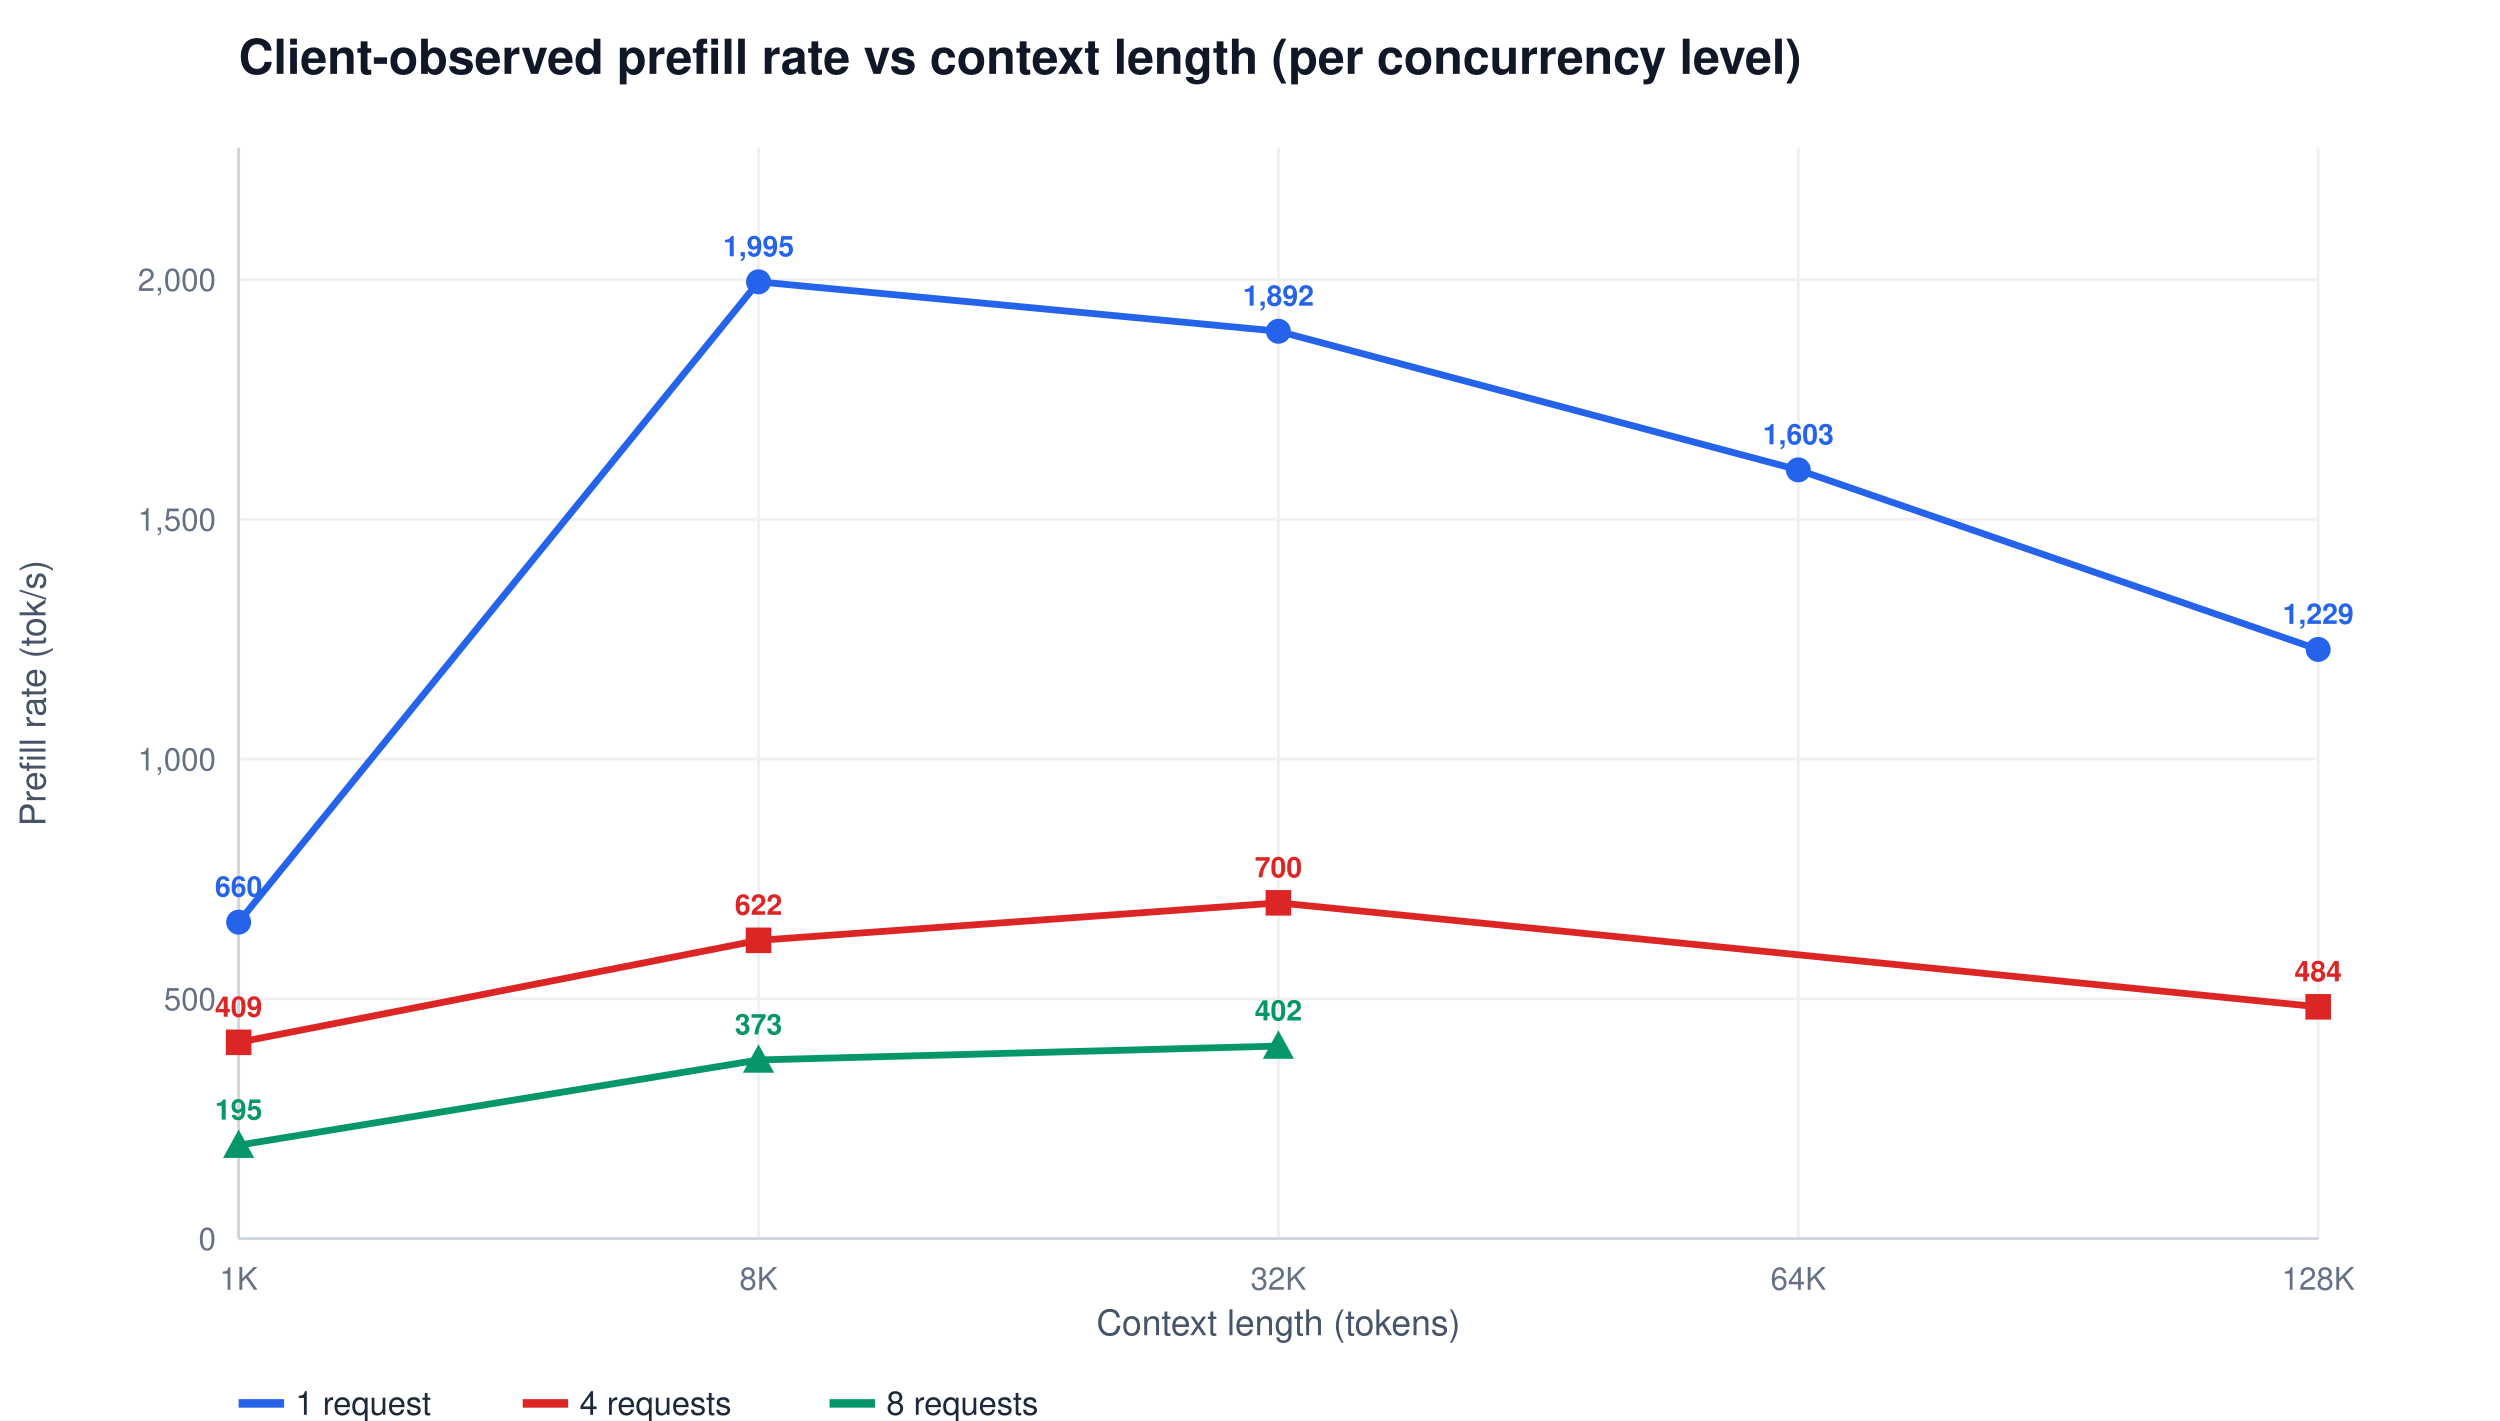
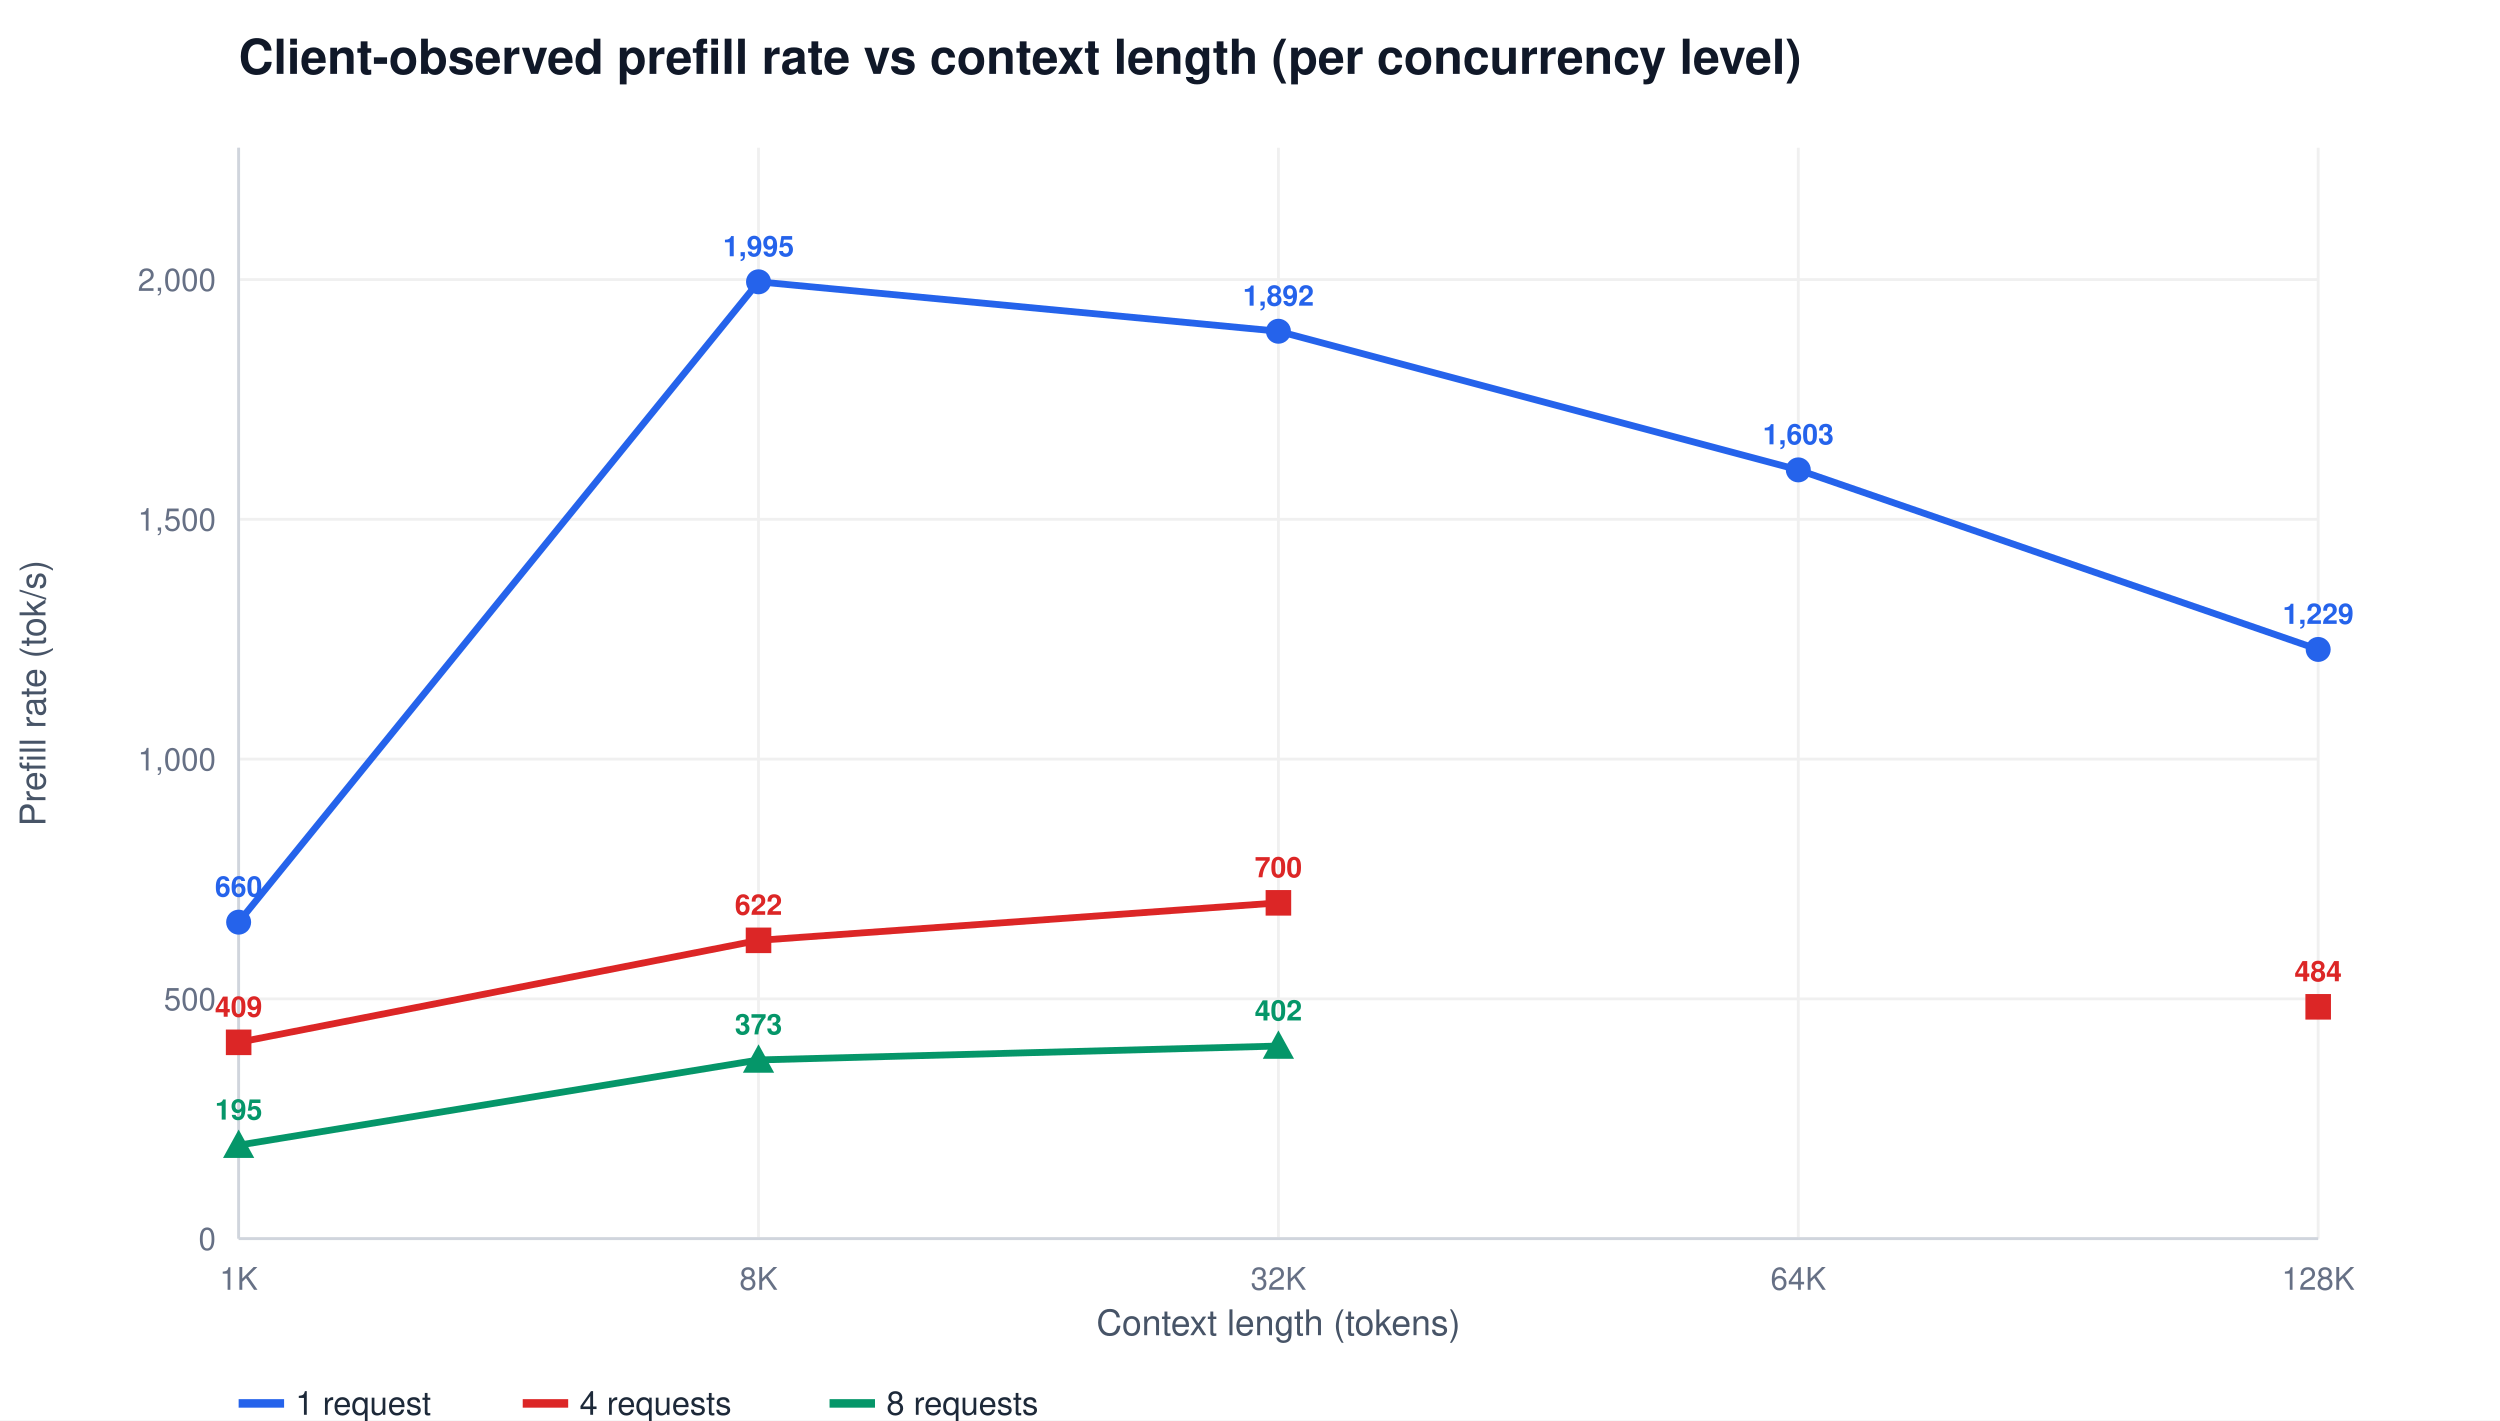
<svg xmlns="http://www.w3.org/2000/svg" width="880" height="500" viewBox="0 0 880 500" font-family="Segoe UI, Helvetica, Arial, sans-serif">
  <rect width="880" height="500" fill="#ffffff" />
  <text x="84" y="26" font-size="17" font-weight="600" fill="#101828">Client-observed prefill rate vs context length (per concurrency level)</text>
  <line x1="84" y1="436.0" x2="816" y2="436.0" stroke="#f0f0f0" stroke-width="1" />
  <text x="76" y="440.0" font-size="11" fill="#667085" text-anchor="end">0</text>
  <line x1="84" y1="351.6" x2="816" y2="351.6" stroke="#f0f0f0" stroke-width="1" />
  <text x="76" y="355.6" font-size="11" fill="#667085" text-anchor="end">500</text>
  <line x1="84" y1="267.2" x2="816" y2="267.2" stroke="#f0f0f0" stroke-width="1" />
  <text x="76" y="271.2" font-size="11" fill="#667085" text-anchor="end">1,000</text>
  <line x1="84" y1="182.8" x2="816" y2="182.8" stroke="#f0f0f0" stroke-width="1" />
  <text x="76" y="186.8" font-size="11" fill="#667085" text-anchor="end">1,500</text>
  <line x1="84" y1="98.4" x2="816" y2="98.4" stroke="#f0f0f0" stroke-width="1" />
  <text x="76" y="102.4" font-size="11" fill="#667085" text-anchor="end">2,000</text>
  <line x1="84.0" y1="52" x2="84.0" y2="436" stroke="#f0f0f0" stroke-width="1" />
  <text x="84.0" y="454" font-size="11" fill="#667085" text-anchor="middle">1K</text>
  <line x1="267.0" y1="52" x2="267.0" y2="436" stroke="#f0f0f0" stroke-width="1" />
  <text x="267.0" y="454" font-size="11" fill="#667085" text-anchor="middle">8K</text>
  <line x1="450.0" y1="52" x2="450.0" y2="436" stroke="#f0f0f0" stroke-width="1" />
  <text x="450.0" y="454" font-size="11" fill="#667085" text-anchor="middle">32K</text>
  <line x1="633.0" y1="52" x2="633.0" y2="436" stroke="#f0f0f0" stroke-width="1" />
  <text x="633.0" y="454" font-size="11" fill="#667085" text-anchor="middle">64K</text>
  <line x1="816.0" y1="52" x2="816.0" y2="436" stroke="#f0f0f0" stroke-width="1" />
  <text x="816.0" y="454" font-size="11" fill="#667085" text-anchor="middle">128K</text>
  <line x1="84" y1="436" x2="816" y2="436" stroke="#d0d5dd" stroke-width="1" />
  <line x1="84" y1="52" x2="84" y2="436" stroke="#d0d5dd" stroke-width="1" />
  <polyline points="84.0,324.6 267.0,99.2 450.0,116.6 633.0,165.4 816.0,228.6" fill="none" stroke="#2563eb" stroke-width="2.4" />
  <circle cx="84.0" cy="324.6" r="4.4" fill="#2563eb" />
  <circle cx="267.0" cy="99.2" r="4.4" fill="#2563eb" />
  <circle cx="450.0" cy="116.6" r="4.4" fill="#2563eb" />
  <circle cx="633.0" cy="165.4" r="4.4" fill="#2563eb" />
  <circle cx="816.0" cy="228.6" r="4.4" fill="#2563eb" />
-   <polyline points="84.0,366.9 267.0,331.0 450.0,317.8 816.0,354.4" fill="none" stroke="#dc2626" stroke-width="2.4" />
+   <polyline points="84.0,366.9 267.0,331.0 450.0,317.8" fill="none" stroke="#dc2626" stroke-width="2.4" />
  <rect x="79.5" y="362.4" width="9" height="9" fill="#dc2626" />
  <rect x="262.5" y="326.5" width="9" height="9" fill="#dc2626" />
  <rect x="445.5" y="313.3" width="9" height="9" fill="#dc2626" />
  <rect x="811.5" y="349.9" width="9" height="9" fill="#dc2626" />
  <polyline points="84.0,403.1 267.0,373.1 450.0,368.2" fill="none" stroke="#059669" stroke-width="2.4" />
  <polygon points="84.0,397.6 78.5,407.6 89.5,407.6" fill="#059669" />
  <polygon points="267.0,367.6 261.5,377.6 272.5,377.6" fill="#059669" />
  <polygon points="450.0,362.7 444.5,372.7 455.5,372.7" fill="#059669" />
  <text x="84.0" y="315.6" font-size="10" fill="#2563eb" text-anchor="middle" font-weight="600">660</text>
  <text x="84.0" y="357.9" font-size="10" fill="#dc2626" text-anchor="middle" font-weight="600">409</text>
  <text x="84.0" y="394.1" font-size="10" fill="#059669" text-anchor="middle" font-weight="600">195</text>
  <text x="267.0" y="90.2" font-size="10" fill="#2563eb" text-anchor="middle" font-weight="600">1,995</text>
  <text x="267.0" y="322.0" font-size="10" fill="#dc2626" text-anchor="middle" font-weight="600">622</text>
  <text x="267.0" y="364.1" font-size="10" fill="#059669" text-anchor="middle" font-weight="600">373</text>
  <text x="450.0" y="107.6" font-size="10" fill="#2563eb" text-anchor="middle" font-weight="600">1,892</text>
  <text x="450.0" y="308.8" font-size="10" fill="#dc2626" text-anchor="middle" font-weight="600">700</text>
  <text x="450.0" y="359.2" font-size="10" fill="#059669" text-anchor="middle" font-weight="600">402</text>
  <text x="633.0" y="156.4" font-size="10" fill="#2563eb" text-anchor="middle" font-weight="600">1,603</text>
  <text x="816.0" y="219.6" font-size="10" fill="#2563eb" text-anchor="middle" font-weight="600">1,229</text>
  <text x="816.0" y="345.4" font-size="10" fill="#dc2626" text-anchor="middle" font-weight="600">484</text>
  <line x1="84" y1="494" x2="100" y2="494" stroke="#2563eb" stroke-width="3" />
  <text x="104" y="498" font-size="11.5" fill="#1d2939">1 request</text>
  <line x1="184" y1="494" x2="200" y2="494" stroke="#dc2626" stroke-width="3" />
  <text x="204" y="498" font-size="11.5" fill="#1d2939">4 requests</text>
  <line x1="292" y1="494" x2="308" y2="494" stroke="#059669" stroke-width="3" />
  <text x="312" y="498" font-size="11.5" fill="#1d2939">8 requests</text>
  <text x="450" y="470" font-size="12.5" fill="#475467" text-anchor="middle">Context length (tokens)</text>
  <text x="16" y="244" font-size="12.5" fill="#475467" text-anchor="middle" transform="rotate(-90 16 244)">Prefill rate (tok/s)</text>
</svg>
